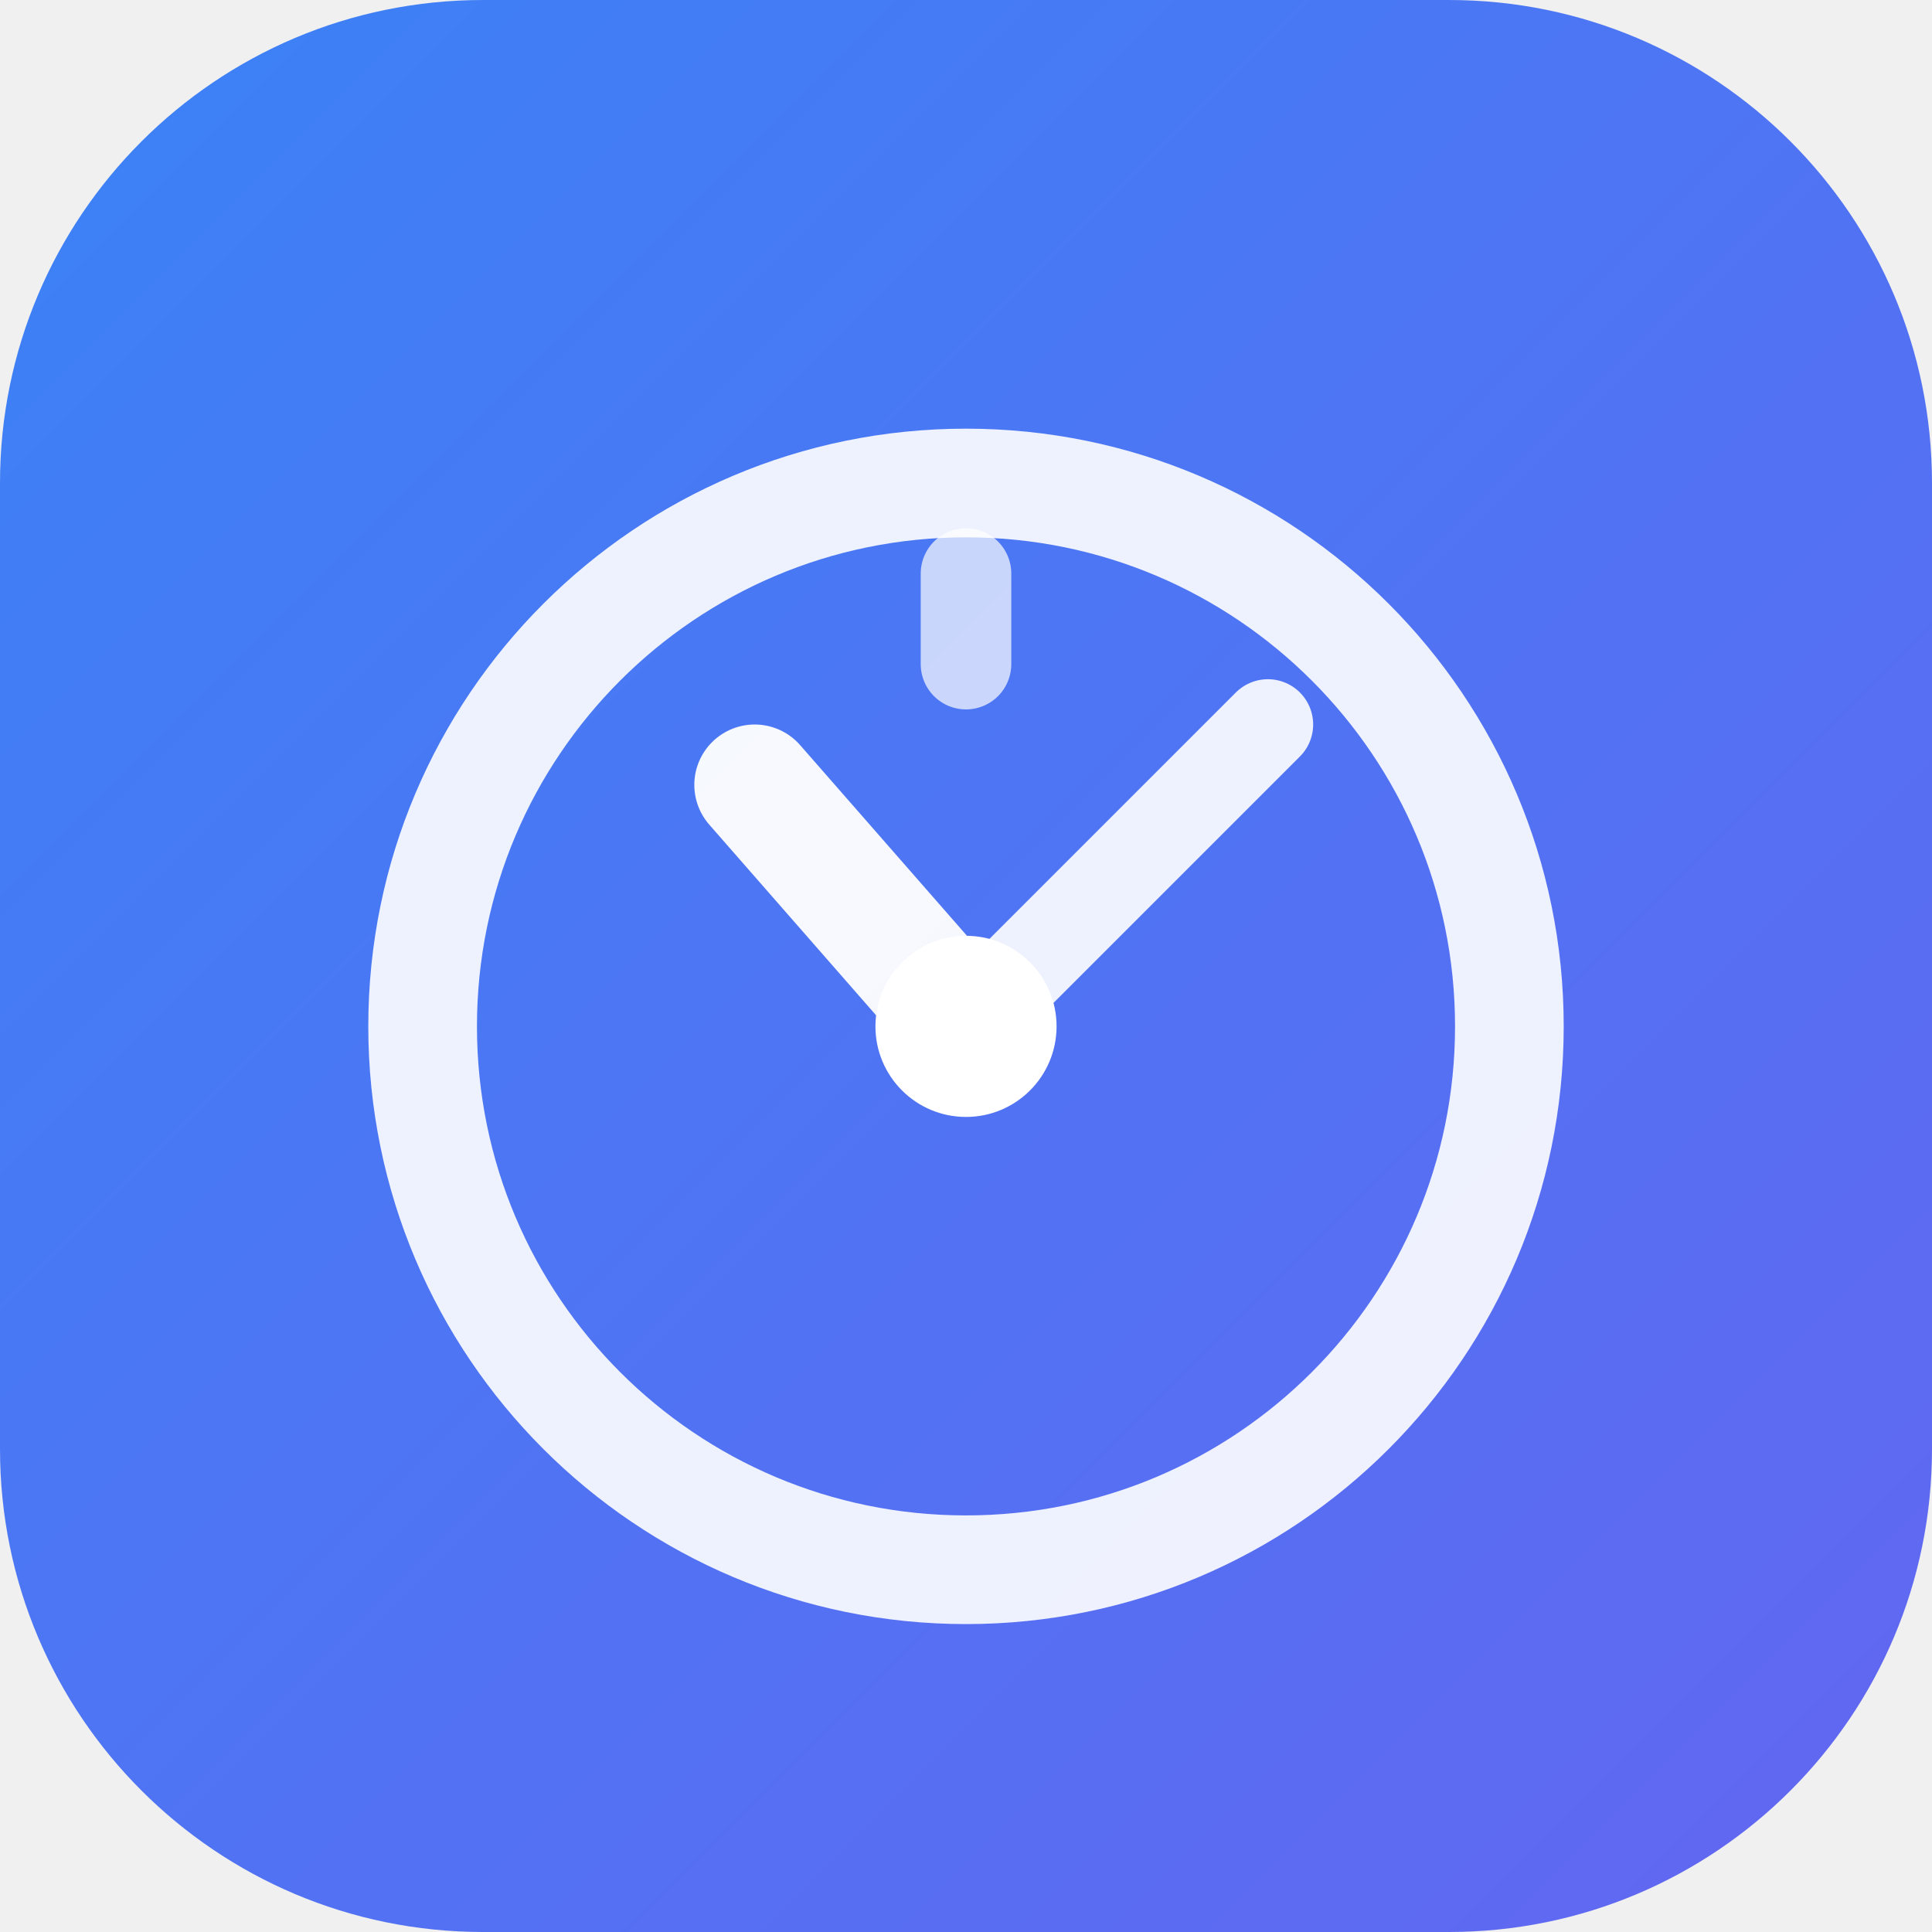
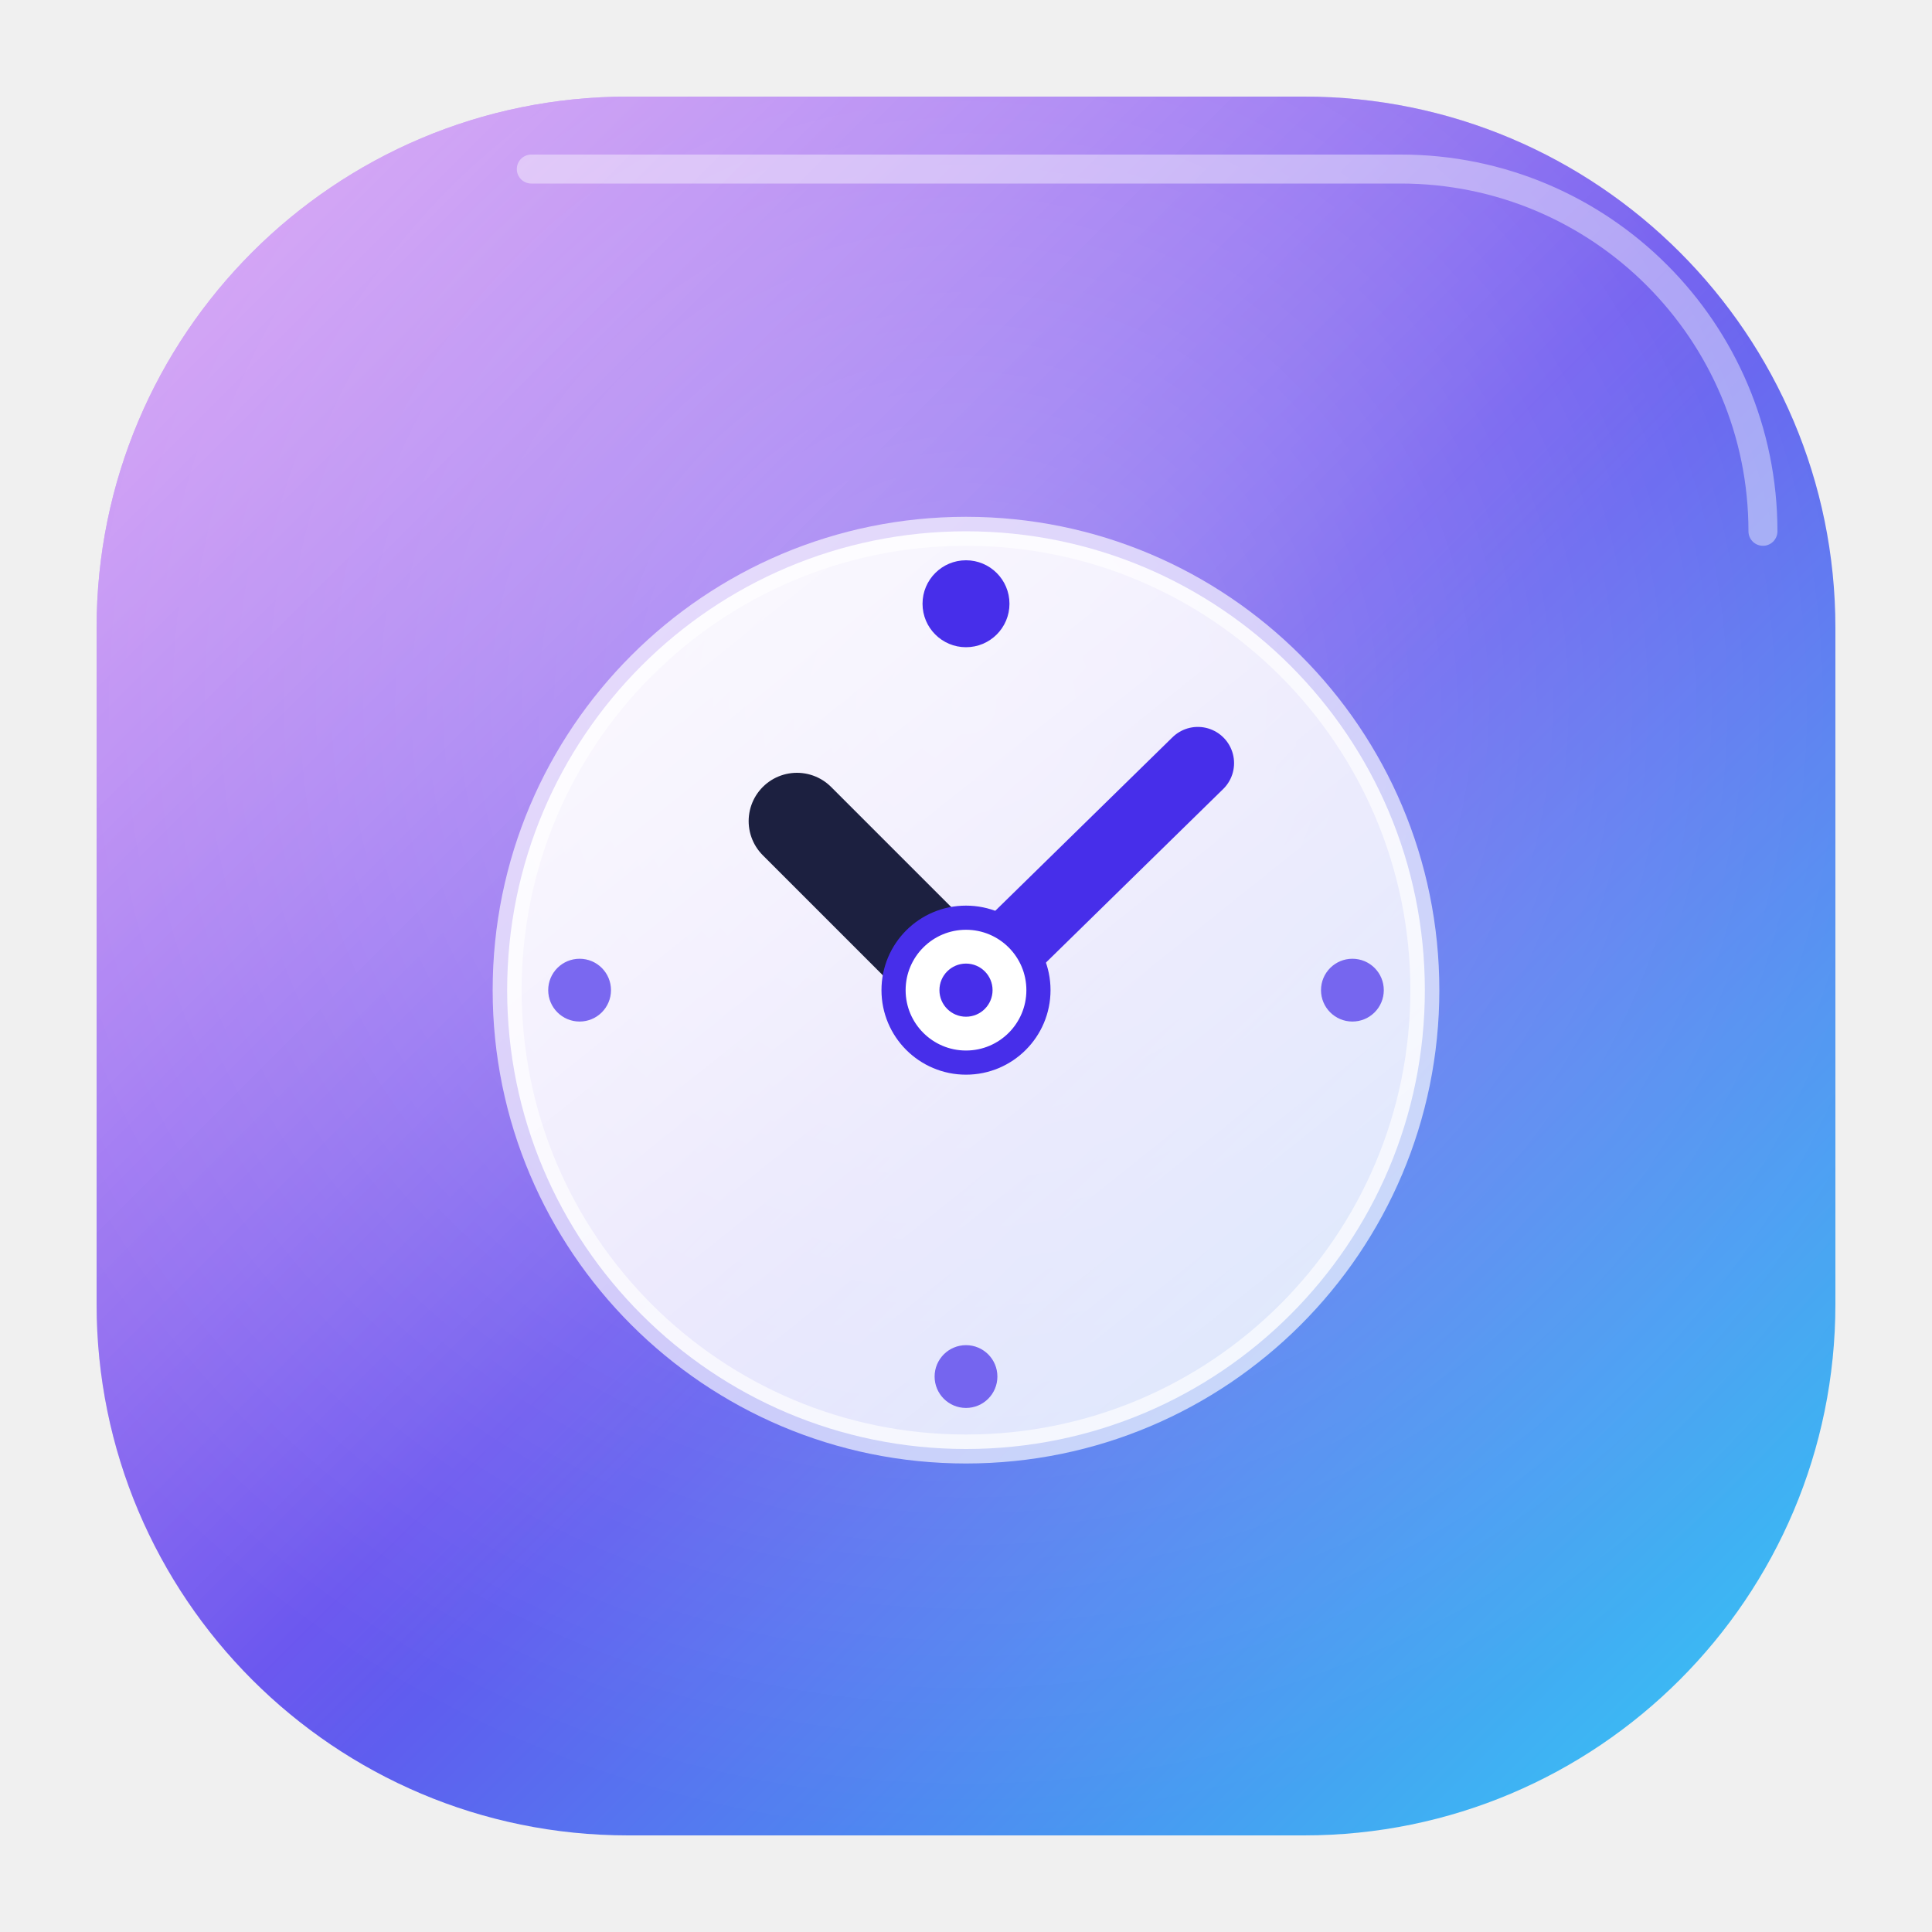
- <svg xmlns="http://www.w3.org/2000/svg" viewBox="0 0 32 32" fill="none">
+ <svg xmlns="http://www.w3.org/2000/svg" viewBox="0 0 40 40" fill="none">
  <defs>
-     <linearGradient id="bg" x1="0" y1="0" x2="32" y2="32" gradientUnits="userSpaceOnUse">
-       <stop offset="0%" stop-color="#3B82F6" />
-       <stop offset="100%" stop-color="#6366F1" />
+     <linearGradient id="bg" x1="2" y1="2" x2="38" y2="38" gradientUnits="userSpaceOnUse">
+       <stop offset="0%" stop-color="hsl(280 80% 64%)" />
+       <stop offset="50%" stop-color="hsl(248 82% 62%)" />
+       <stop offset="100%" stop-color="hsl(192 90% 58%)" />
+     </linearGradient>
+     <linearGradient id="shine" x1="4" y1="4" x2="22" y2="22" gradientUnits="userSpaceOnUse">
+       <stop offset="0%" stop-color="white" stop-opacity="0.45" />
+       <stop offset="100%" stop-color="white" stop-opacity="0" />
+     </linearGradient>
+     <radialGradient id="inner" cx="0.5" cy="0.35" r="0.65">
+       <stop offset="0%" stop-color="white" stop-opacity="0.28" />
+       <stop offset="100%" stop-color="white" stop-opacity="0" />
+     </radialGradient>
+     <linearGradient id="face" x1="12" y1="10" x2="28" y2="30" gradientUnits="userSpaceOnUse">
+       <stop offset="0%" stop-color="white" stop-opacity="0.95" />
+       <stop offset="100%" stop-color="white" stop-opacity="0.78" />
    </linearGradient>
  </defs>
-   <rect width="32" height="32" rx="8" fill="url(#bg)" />
-   <circle cx="16" cy="17" r="9" stroke="white" stroke-width="1.8" fill="none" stroke-opacity="0.9" />
-   <line x1="16" y1="17" x2="12.5" y2="13" stroke="white" stroke-width="2" stroke-linecap="round" stroke-opacity="0.95" />
-   <line x1="16" y1="17" x2="21" y2="12" stroke="white" stroke-width="1.5" stroke-linecap="round" stroke-opacity="0.9" />
-   <circle cx="16" cy="17" r="1.5" fill="white" />
-   <line x1="16" y1="9.5" x2="16" y2="11" stroke="white" stroke-width="1.5" stroke-linecap="round" stroke-opacity="0.7" />
+   <rect x="2" y="2" width="36" height="36" rx="11" fill="url(#bg)" />
+   <rect x="2" y="2" width="36" height="36" rx="11" fill="url(#shine)" />
+   <rect x="2" y="2" width="36" height="36" rx="11" fill="url(#inner)" />
+   <path d="M11 3.5 H29 a7.5 7.5 0 0 1 7.5 7.5" stroke="white" stroke-opacity="0.42" stroke-width="0.6" stroke-linecap="round" fill="none" />
+   <circle cx="20" cy="20.5" r="9.5" fill="url(#face)" />
+   <circle cx="20" cy="20.5" r="9.5" stroke="white" stroke-opacity="0.65" stroke-width="0.6" />
+   <circle cx="20" cy="12.5" r="0.9" fill="hsl(248 82% 55%)" />
+   <circle cx="28" cy="20.5" r="0.65" fill="hsl(248 82% 55%)" fill-opacity="0.7" />
+   <circle cx="20" cy="28.5" r="0.65" fill="hsl(248 82% 55%)" fill-opacity="0.7" />
+   <circle cx="12" cy="20.5" r="0.65" fill="hsl(248 82% 55%)" fill-opacity="0.7" />
+   <line x1="20" y1="20.5" x2="16.5" y2="17" stroke="hsl(232 40% 18%)" stroke-width="2" stroke-linecap="round" />
+   <line x1="20" y1="20.5" x2="24.8" y2="15.8" stroke="hsl(248 82% 55%)" stroke-width="1.5" stroke-linecap="round" />
+   <circle cx="20" cy="20.5" r="1.5" fill="white" />
+   <circle cx="20" cy="20.5" r="1.5" stroke="hsl(248 82% 55%)" stroke-width="0.5" />
+   <circle cx="20" cy="20.5" r="0.55" fill="hsl(248 82% 55%)" />
</svg>
